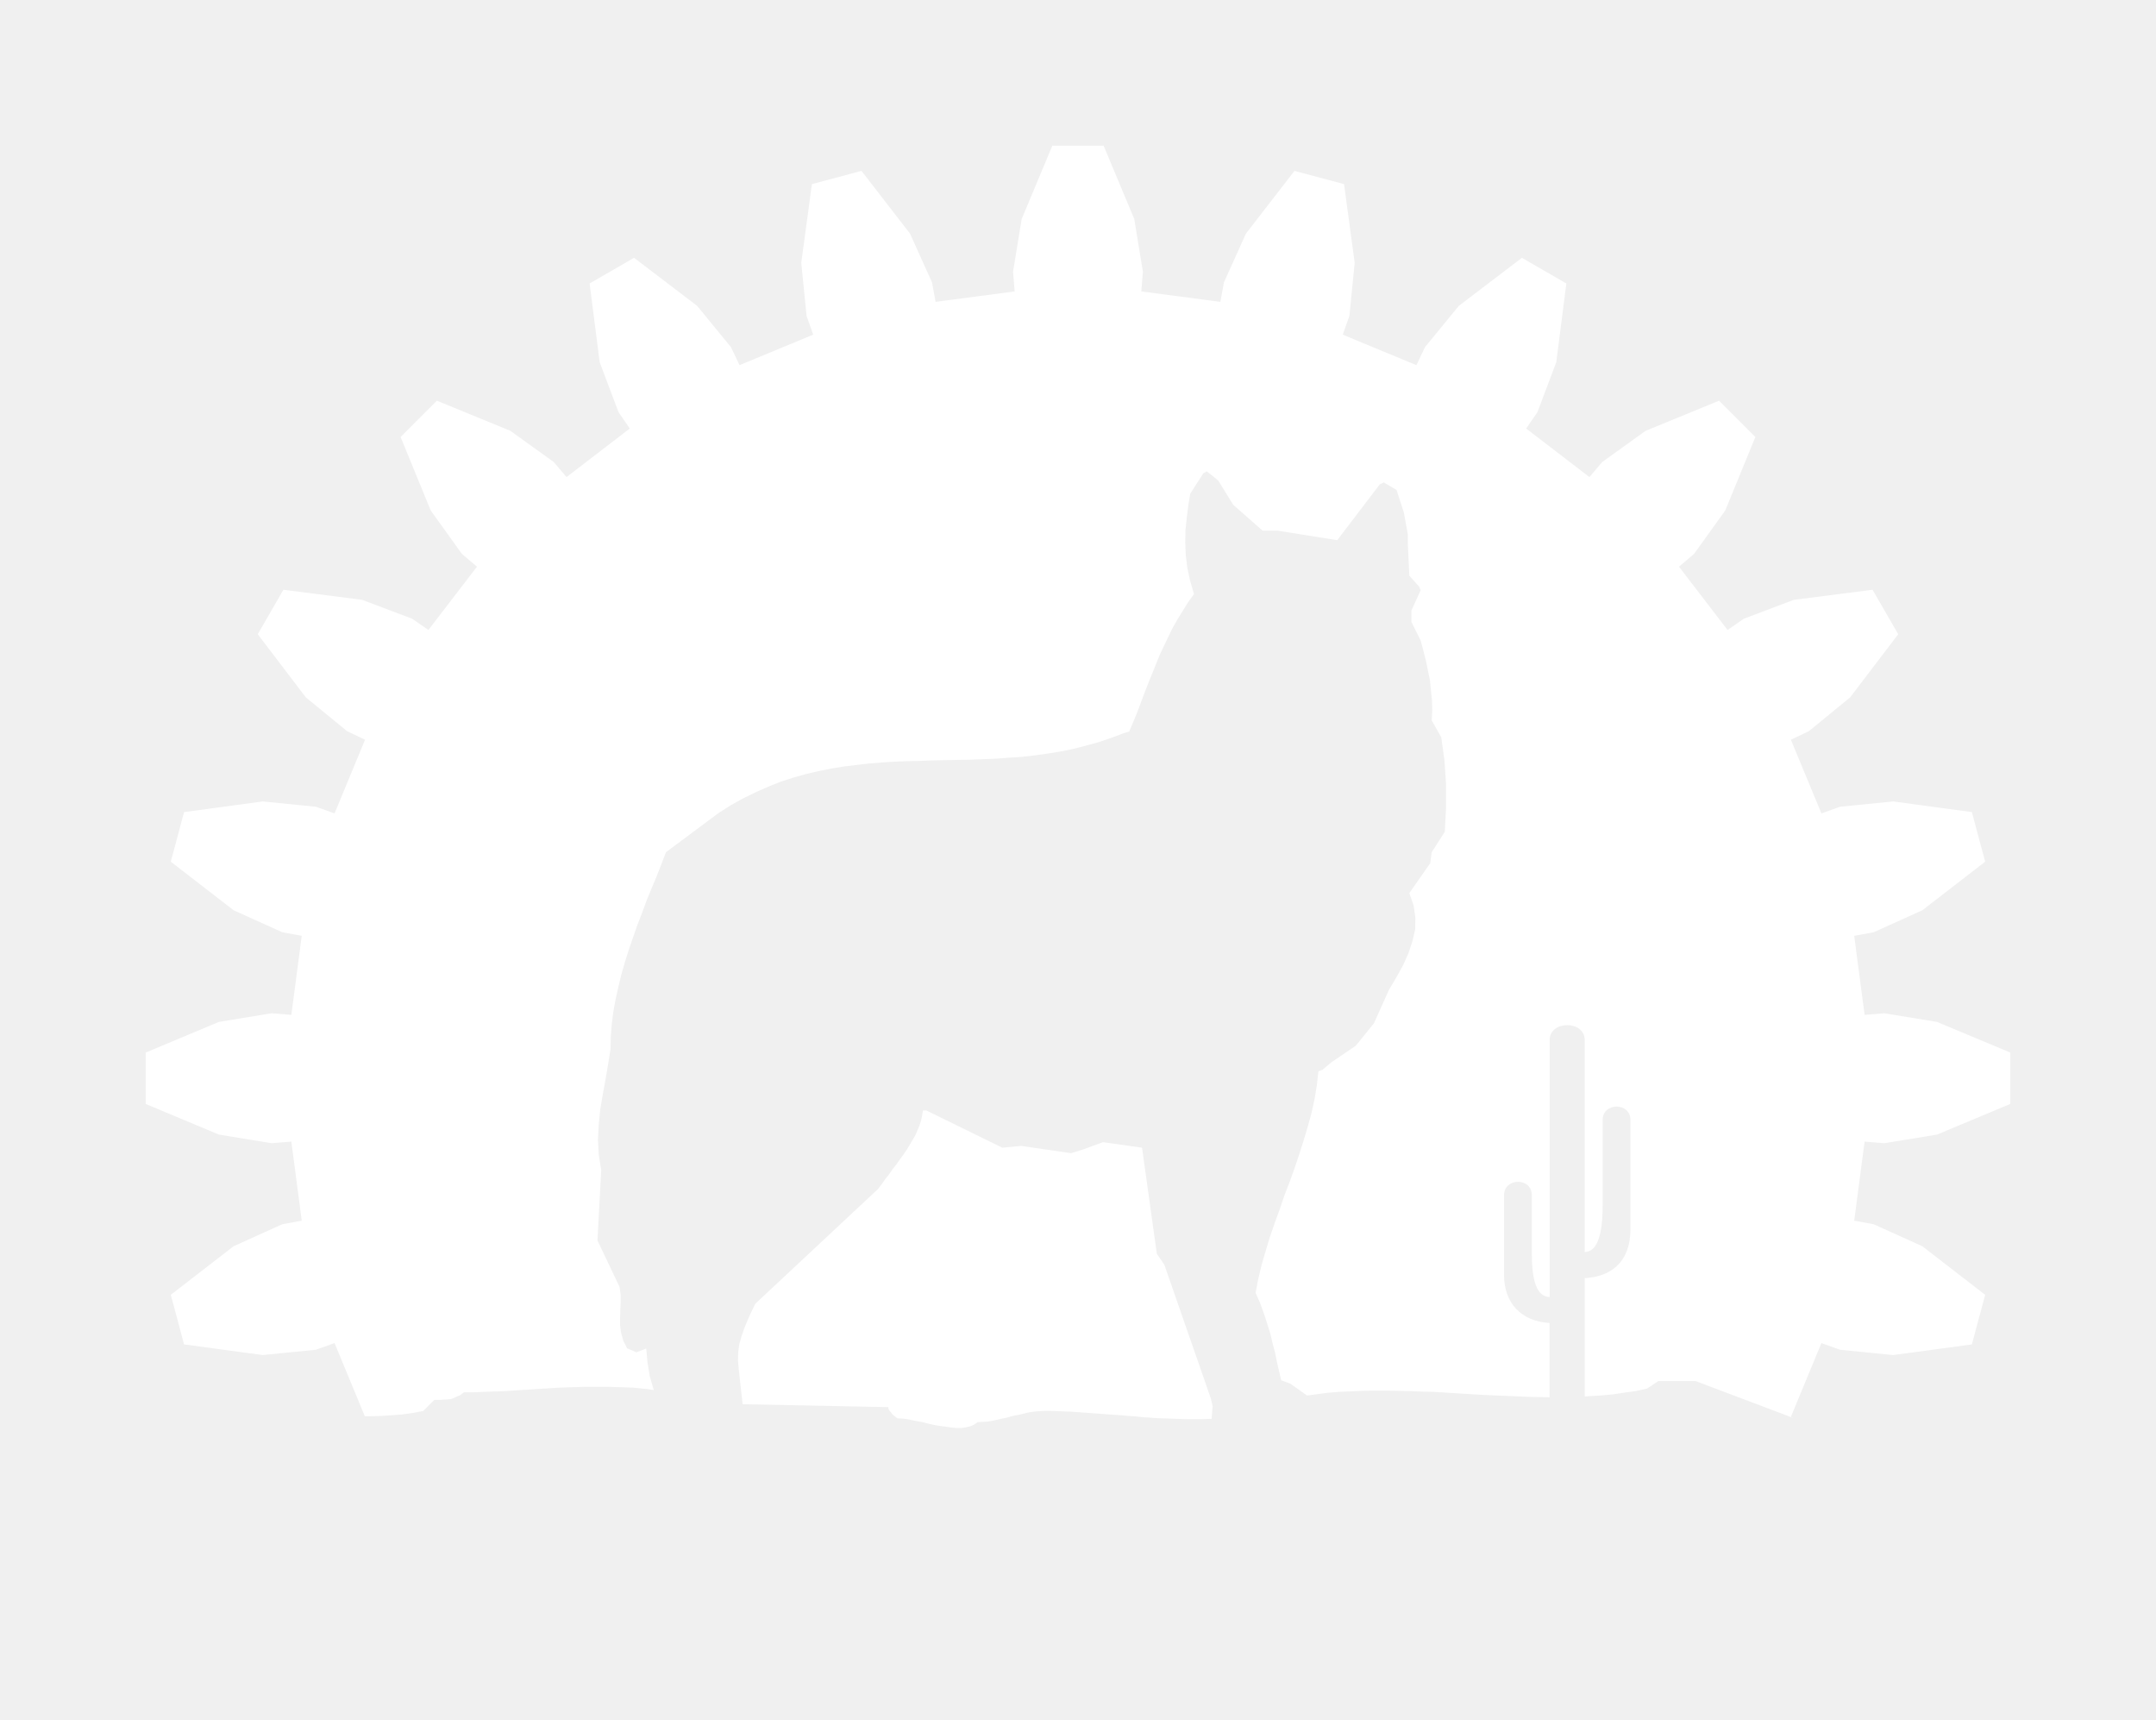
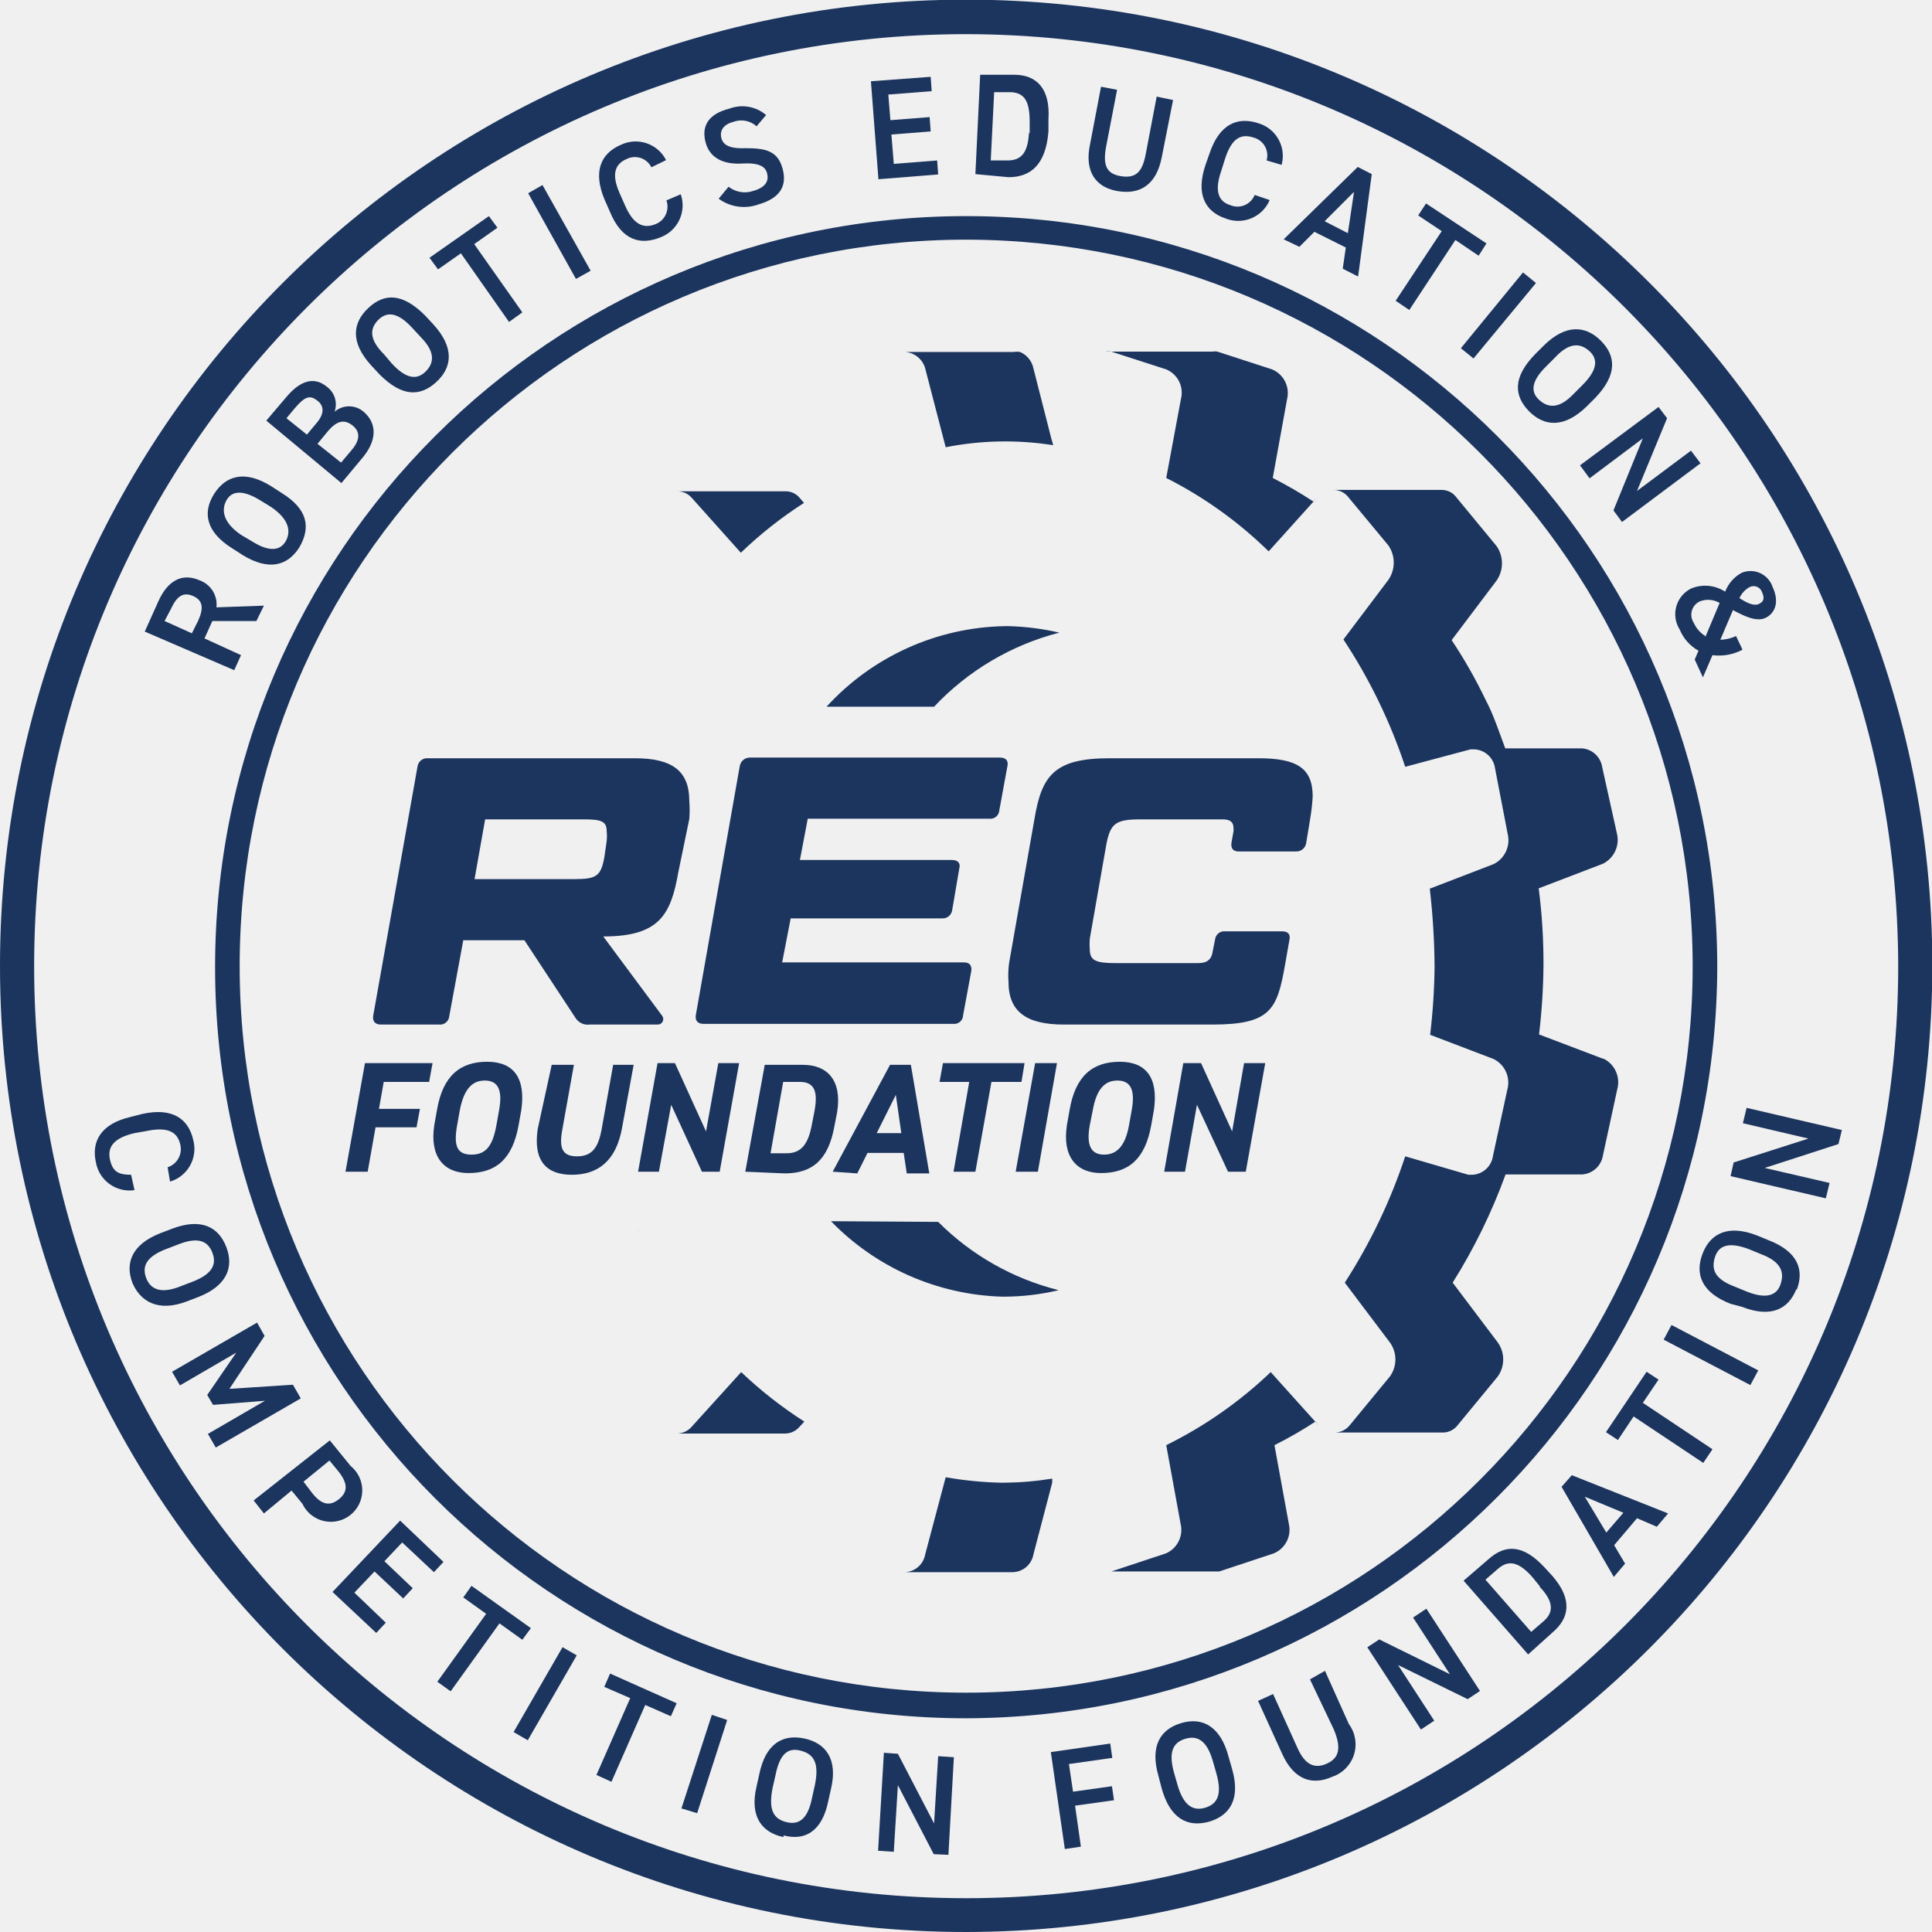
- <svg xmlns="http://www.w3.org/2000/svg" version="1.1" viewBox="0 0 350.42 279.41">
-   <g transform="translate(-35.532 -576.86)">
-     <rect x="35.532" y="576.86" width="350.42" height="279.41" fill-opacity="0" style="paint-order:normal" />
-     <path d="m206.57 600.54-4.981 11.902-1.402 8.562 0.258 3.213-12.85 1.691-0.582-3.17-3.57-7.908-7.893-10.207-8.057 2.158-1.73 12.787 0.861 8.635 1.08 3.035-11.973 4.959-1.383-2.91-5.496-6.715-10.264-7.818-7.227 4.172 1.639 12.799 3.066 8.117 1.83 2.65-10.281 7.891-2.09-2.453-7.047-5.064-11.938-4.894-5.898 5.9 4.894 11.938 5.062 7.047 2.455 2.088-7.891 10.283-2.652-1.83-8.117-3.066-12.799-1.639-4.17 7.225 7.816 10.264 6.715 5.498 2.912 1.381-4.961 11.975-3.035-1.082-8.635-0.861-12.785 1.73-2.16 8.059 10.209 7.891 7.908 3.572 3.168 0.58-1.691 12.852-3.211-0.26-8.565 1.402-11.902 4.981v8.344l11.902 4.981 8.565 1.402 3.211-0.26 1.691 12.852-3.168 0.58-7.908 3.572-10.209 7.891 2.16 8.059 12.785 1.73 8.635-0.861 3.035-1.082 4.924 11.887h0.916l1.756-0.047 1.711-0.115 1.676-0.129 1.756-0.242 1.676-0.324 1.801-1.801h0.857l0.691-0.037 0.578-0.043 0.531-0.037 0.484-0.17 0.486-0.242 0.578-0.244 0.611-0.451h1.064l1.061-0.033 1.1-0.049 1.141-0.043 1.19-0.037 1.227-0.045 1.178-0.08 1.27-0.082 1.272-0.08 1.262-0.082 1.272-0.08 1.303-0.082 1.307-0.08 1.307-0.043 1.303-0.037 1.352-0.045h3.918l1.315 0.045 1.262 0.037 1.272 0.043 1.258 0.125 1.227 0.117 0.992 0.168-0.652-2.262-0.367-2.242-0.209-2.25-1.596 0.611-1.512-0.648-0.611-1.225-0.361-1.27-0.17-1.223v-1.272l0.045-1.262 0.045-1.223v-1.27l-0.17-1.227-3.594-7.555 0.611-11.438-0.404-2.484-0.127-2.459 0.127-2.449 0.242-2.449 0.416-2.451 0.441-2.412 0.414-2.451 0.404-2.484 0.043-2.043 0.162-2.043 0.244-1.967 0.371-2.031 0.449-2.012 0.486-2.035 0.578-2.006 0.611-1.955 0.691-2.006 0.695-2.004 0.773-1.998 0.74-2 0.811-2.006 0.816-1.918 0.777-2 0.773-1.998 8.5-6.332 2.047-1.307 2-1.105 2.078-1.02 2.045-0.898 2.043-0.82 2.035-0.648 2.043-0.578 2.092-0.486 2.035-0.404 2.043-0.332 2.045-0.242 2.08-0.244 1.998-0.16 2.092-0.131 2.08-0.08 2.08-0.045 2.006-0.08 2.08-0.037 2.08-0.043 2.047-0.037 2.043-0.082 2.08-0.08 2.08-0.162 2.043-0.125 2.08-0.242 2.092-0.289 1.998-0.324 2.08-0.414 2.092-0.531 2.08-0.566 2.043-0.697 2.08-0.771 0.936-0.289 0.615-1.432 0.572-1.387 0.535-1.389 0.529-1.432 0.531-1.385 0.529-1.35 0.57-1.389 0.574-1.432 0.568-1.389 0.658-1.385 0.648-1.35 0.691-1.434 0.785-1.389 0.854-1.387 0.857-1.385 1.016-1.432-0.646-2.242-0.449-2.09-0.242-2.045-0.082-2.035 0.037-1.963 0.205-1.961 0.244-1.955 0.324-2.01 2.123-3.303 0.578-0.328 1.836 1.469 2.449 3.965 4.783 4.205h2.447l9.682 1.545 6.9-9.055 0.654-0.336 2.08 1.227 1.182 3.637 0.656 3.594v1.512l0.242 5.188 1.594 1.793 0.244 0.574-1.502 3.307v1.836l1.502 3.027 0.453 1.674 0.412 1.633 0.324 1.594 0.324 1.557 0.162 1.631 0.162 1.594 0.047 1.627-0.082 1.676 1.547 2.74 0.533 3.834 0.244 3.801v3.883l-0.199 3.838-2.125 3.312-0.242 1.793-3.398 4.859 0.695 2.002 0.289 2.008-0.037 1.918-0.449 1.918-0.66 1.961-0.854 1.918-1.107 2-1.18 1.965-2.451 5.469-2.945 3.637-3.961 2.691-1.469 1.232-0.654 0.242-0.244 2.242-0.367 2.209-0.49 2.25-0.611 2.242-0.658 2.205-0.729 2.291-0.738 2.205-0.82 2.285-0.854 2.209-0.777 2.287-0.816 2.242-0.777 2.252-0.691 2.287-0.656 2.242-0.533 2.24-0.443 2.291 0.73 1.672 0.613 1.674 0.531 1.643 0.496 1.594 0.406 1.676 0.404 1.545 0.332 1.633 0.361 1.557 0.289 1.227 1.51 0.566 2.697 1.92 1.42-0.197 1.838-0.242 1.881-0.162 1.918-0.082 1.885-0.08 1.918-0.045h1.918l1.963 0.045 1.955 0.037 1.961 0.08 1.918 0.045 1.963 0.125 1.967 0.117 1.998 0.129 1.963 0.115 1.953 0.09 2.008 0.082 1.955 0.08 1.918 0.082 1.963 0.037 1.143 0.025v-12.074c-4.634-0.259-7.396-3.28-7.396-7.811v-12.939c0-2.889 4.521-2.958 4.521 0v9.598c0 6.383 1.81 6.843 2.897 6.947v-41.779c0-3.212 5.691-3.226 5.691 0v34.457c0.631-0.103 2.924 0.07 2.924-7.598v-13.877c0-2.878 4.514-2.882 4.514 0v17.723c0 5.56-3.317 7.757-7.432 7.996v19.227l0.857-0.057 1.881-0.119 1.881-0.172 1.838-0.279 1.838-0.252 1.836-0.404 1.838-1.227h6.045l15.932 6.016-0.436-0.207 4.959-11.975 3.035 1.082 8.635 0.861 12.787-1.73 2.158-8.059-10.209-7.891-7.908-3.572-3.168-0.58 1.691-12.852 3.211 0.26 8.565-1.402 11.902-4.981v-8.344l-11.902-4.981-8.565-1.402-3.211 0.26-1.691-12.852 3.168-0.58 7.908-3.572 10.209-7.891-2.158-8.059-12.787-1.73-8.635 0.861-3.035 1.082-4.959-11.975 2.91-1.381 6.715-5.498 7.818-10.264-4.172-7.225-12.799 1.639-8.117 3.066-2.652 1.83-7.891-10.283 2.455-2.088 5.062-7.047 4.894-11.938-5.898-5.9-11.938 4.894-7.047 5.064-2.088 2.453-10.283-7.891 1.83-2.65 3.066-8.117 1.639-12.799-7.225-4.172-10.266 7.818-5.496 6.715-1.381 2.91-11.975-4.959 1.08-3.035 0.861-8.635-1.728-12.787-8.059-2.158-7.893 10.207-3.57 7.908-0.582 3.17-12.85-1.691 0.258-3.213-1.402-8.562-4.981-11.902zm-21.037 156.77-0.125 0.818-0.162 0.777-0.244 0.771-0.332 0.822-0.359 0.816-0.416 0.73-0.486 0.82-0.494 0.816-0.533 0.777-0.566 0.773-0.574 0.82-0.615 0.773-0.566 0.82-0.611 0.773-0.578 0.82-0.611 0.811-19.965 18.668-0.658 1.352-0.611 1.342-0.531 1.305-0.451 1.316-0.369 1.307-0.162 1.258-0.037 1.352 0.119 1.352 0.635 5.74 23.697 0.477v0.281l0.162 0.287 0.254 0.287 0.242 0.322 0.287 0.244 0.324 0.254 0.244 0.162h0.289l0.613 0.037 0.691 0.082 0.74 0.168 0.854 0.162 0.9 0.162 0.893 0.242 0.945 0.211 0.936 0.158 0.939 0.117 0.861 0.129 0.895 0.082h0.861l0.732-0.119 0.691-0.172 0.611-0.279 0.498-0.369 0.691-0.045 0.695-0.035 0.656-0.082 0.691-0.125 0.695-0.162 0.693-0.162 0.658-0.125 0.691-0.209 0.693-0.162 0.648-0.115 0.695-0.166 0.656-0.168 0.695-0.117 0.654-0.082 0.697-0.043 0.691-0.037h1.016l1.064 0.037 1.107 0.043 1.065 0.037 1.141 0.082 1.147 0.08 1.143 0.088 1.143 0.082 1.133 0.084 1.189 0.082 1.189 0.08 1.227 0.113 1.225 0.082 1.18 0.129 1.225 0.08 1.189 0.082 1.178 0.043 1.227 0.037 1.189 0.045 1.178 0.037h2.367l1.145-0.037 0.502-0.019 0.164-2.076-0.287-1.223-7.555-21.73-1.227-1.801-2.402-17.23-6.334-0.898-3.35 1.223-1.836 0.57-8.133-1.182-3.061 0.287-12.34-6.049z" fill="#fff" />
+ <svg xmlns="http://www.w3.org/2000/svg" viewBox="0 0 56.59 56.59">
+   <defs>
+     <style>.cls-1{fill:none;}.cls-2{clip-path:url(#clip-path);}.cls-3{fill:#1c355e;}</style>
+     <clipPath id="clip-path" transform="translate(-0.84 -0.81)">
+       <rect class="cls-1" width="58.23" height="58.13" />
+     </clipPath>
+   </defs>
+   <g id="Layer_2" data-name="Layer 2">
+     <g id="Layer_1-2" data-name="Layer 1">
+       <g class="cls-2">
+         <path class="cls-3" d="M8.35,19l-1.29,0-.23.51L7.9,20l-.2.44L5.08,19.31l.4-.89c.27-.6.69-.84,1.21-.61a.75.75,0,0,1,.49.79l1.39-.05ZM6.64,19c.17-.37.15-.6-.14-.73s-.48,0-.65.37L5.66,19l.8.36Z" transform="translate(-0.84 -0.81)" />
+         <path class="cls-3" d="M9.61,16.84c-.34.54-.89.7-1.66.23l-.31-.2c-.77-.48-.87-1.05-.53-1.59s.9-.71,1.67-.23l.31.2c.76.47.86,1,.52,1.59m-1.4-.18c.52.33.84.28,1,0s.1-.64-.43-1l-.31-.19c-.53-.33-.85-.28-1,0s-.1.64.42,1Z" transform="translate(-0.84 -0.81)" />
+         <path class="cls-3" d="M9.21,12.46c.43-.52.84-.63,1.22-.31a.64.64,0,0,1,.21.72.65.65,0,0,1,.85,0c.33.28.45.74,0,1.31l-.65.78-2.2-1.83Zm.62,1.08.3-.36c.22-.27.2-.49,0-.64s-.34-.14-.64.21l-.26.31Zm1,.82.32-.38c.25-.3.24-.54,0-.72s-.46-.12-.73.21l-.28.34Z" transform="translate(-0.84 -0.81)" />
+         <path class="cls-3" d="M13.62,12c-.47.43-1,.44-1.66-.22l-.25-.27c-.61-.67-.55-1.24-.08-1.68s1-.44,1.66.22l.25.27c.61.67.55,1.25.08,1.68m-1.31-.55c.42.46.74.5,1,.24s.27-.58-.14-1l-.25-.27c-.42-.46-.74-.5-1-.24s-.26.58.16,1Z" transform="translate(-0.84 -0.81)" />
+         <polygon class="cls-3" points="14.32 6.33 14.57 6.67 13.89 7.15 15.3 9.15 14.91 9.43 13.5 7.42 12.83 7.89 12.58 7.55 14.32 6.33" />
+         <polygon class="cls-3" points="17.3 7.93 16.87 8.17 15.47 5.66 15.89 5.42 17.3 7.93" />
+         <path class="cls-3" d="M19.92,5.71a.54.54,0,0,0-.73-.24c-.35.15-.44.46-.2,1l.15.34c.24.56.53.71.89.57a.55.55,0,0,0,.33-.7l.42-.18a1,1,0,0,1-.59,1.26C19.6,8,19.05,7.86,18.7,7l-.15-.34c-.35-.83-.11-1.36.48-1.61a1,1,0,0,1,1.32.45Z" transform="translate(-0.84 -0.81)" />
+         <path class="cls-3" d="M23,4.51a.66.66,0,0,0-.68-.13c-.28.07-.41.25-.35.48s.31.31.72.29c.59,0,.93.09,1.07.59s-.05.87-.71,1.06a1.25,1.25,0,0,1-1.16-.17l.29-.35a.77.77,0,0,0,.73.12c.38-.11.45-.31.4-.51s-.23-.32-.74-.29-.93-.14-1.06-.61.06-.84.7-1a1.07,1.07,0,0,1,1.07.19Z" transform="translate(-0.84 -0.81)" />
+         <polygon class="cls-3" points="27.26 2.25 27.29 2.67 26.02 2.77 26.08 3.52 27.23 3.43 27.26 3.85 26.11 3.94 26.18 4.8 27.45 4.7 27.48 5.11 25.73 5.25 25.51 2.38 27.26 2.25" />
+         <path class="cls-3" d="M29.41,5.91,29.55,3l1,0c.64,0,1.06.39,1,1.31l0,.35C31.47,5.67,31,6,30.38,6ZM31,4.72l0-.34c0-.59-.14-.85-.55-.87l-.49,0-.1,2,.49,0c.41,0,.6-.23.63-.82" transform="translate(-0.84 -0.81)" />
+         <path class="cls-3" d="M35.2,3.74l-.33,1.67c-.16.83-.65,1.1-1.28,1s-1-.55-.82-1.38l.32-1.68.47.09L33.24,5.1c-.1.54,0,.8.43.87s.63-.11.73-.65l.32-1.68Z" transform="translate(-0.84 -0.81)" />
+         <path class="cls-3" d="M37.94,5.51a.54.54,0,0,0-.38-.67c-.36-.12-.64,0-.84.63l-.11.35c-.2.58-.09.89.27,1a.54.54,0,0,0,.71-.3l.44.15a1,1,0,0,1-1.29.54c-.6-.2-.88-.71-.59-1.57l.12-.34c.29-.86.82-1.08,1.43-.88a1,1,0,0,1,.68,1.22Z" transform="translate(-0.84 -0.81)" />
+         <path class="cls-3" d="M38.44,7.82,40.61,5.7l.41.21-.4,3-.45-.23.09-.62-.92-.46-.44.44Zm1.2-.53.68.35.18-1.21Z" transform="translate(-0.84 -0.81)" />
+         <polygon class="cls-3" points="43.54 7.13 43.31 7.49 42.63 7.03 41.28 9.08 40.88 8.81 42.23 6.77 41.54 6.31 41.77 5.96 43.54 7.13" />
+         <polygon class="cls-3" points="43.16 10.5 42.79 10.2 44.61 7.98 44.99 8.29 43.16 10.5" />
+         <path class="cls-3" d="M45.63,12.86c-.45-.46-.48-1,.17-1.67l.26-.26c.64-.63,1.22-.59,1.67-.14s.48,1-.16,1.67l-.26.26c-.65.63-1.23.59-1.68.14m.51-1.33c-.45.44-.48.76-.21,1s.59.25,1-.18l.26-.26c.44-.44.47-.76.2-1s-.59-.25-1,.19Z" transform="translate(-0.84 -0.81)" />
+         <polygon class="cls-3" points="49.81 13.57 47.51 15.29 47.26 14.95 48.12 12.84 46.56 14.01 46.28 13.63 48.58 11.92 48.83 12.25 47.95 14.38 49.53 13.2 49.81 13.57" />
+         <path class="cls-3" d="M51.38,18.12a1.06,1.06,0,0,1,.47-.53.68.68,0,0,1,.91.41c.22.47.05.79-.21.91s-.62-.05-.95-.23l-.37.87a1.18,1.18,0,0,0,.46-.11l.19.4A1.46,1.46,0,0,1,51,20l-.28.65-.24-.52.11-.26a1.26,1.26,0,0,1-.55-.62.84.84,0,0,1,.33-1.2,1.07,1.07,0,0,1,1,.09m-.58,1.33.42-1a.68.68,0,0,0-.57-.05.43.43,0,0,0-.19.63.88.88,0,0,0,.34.39m1-1.11c.22.14.42.24.57.17s.17-.17.09-.35a.26.26,0,0,0-.37-.14.7.7,0,0,0-.29.32" transform="translate(-0.84 -0.81)" />
+         <path class="cls-3" d="M5.75,35a.56.56,0,0,0,.37-.67c-.09-.38-.38-.52-1-.39L4.78,34c-.6.14-.8.4-.72.77s.26.45.62.45l.1.45a1,1,0,0,1-1.13-.81c-.14-.62.15-1.13,1-1.33L5,33.44c.89-.2,1.36.14,1.5.76a1,1,0,0,1-.68,1.22Z" transform="translate(-0.84 -0.81)" />
+         <path class="cls-3" d="M4.72,38.39c-.23-.6,0-1.14.82-1.46l.34-.13c.85-.32,1.36-.06,1.59.54s0,1.14-.82,1.46l-.34.13c-.84.32-1.36,0-1.59-.54m1-1c-.58.22-.73.5-.6.85s.45.47,1,.25l.34-.13c.58-.22.74-.5.6-.86s-.44-.46-1-.24Z" transform="translate(-0.84 -0.81)" />
+         <polygon class="cls-3" points="6.72 40.68 8.58 40.56 8.81 40.96 6.32 42.4 6.09 42 7.76 41.03 6.24 41.15 6.07 40.86 6.92 39.62 5.27 40.58 5.04 40.18 7.53 38.74 7.75 39.13 6.72 40.68" />
+         <path class="cls-3" d="M9.38,44.47l-.81.67-.3-.38L10.5,43l.61.75A.92.92,0,1,1,9.7,44.86Zm.61.08c.28.35.52.38.78.17s.26-.45,0-.79l-.28-.34-.76.62Z" transform="translate(-0.84 -0.81)" />
+         <polygon class="cls-3" points="12.99 45.75 12.71 46.05 11.78 45.18 11.26 45.73 12.09 46.52 11.81 46.82 10.97 46.03 10.38 46.65 11.3 47.53 11.02 47.83 9.74 46.63 11.72 44.54 12.99 45.75" />
+         <polygon class="cls-3" points="15.55 47.69 15.3 48.03 14.63 47.55 13.2 49.54 12.81 49.26 14.24 47.27 13.57 46.79 13.81 46.45 15.55 47.69" />
+         <rect class="cls-3" x="15.38" y="50.18" width="2.87" height="0.48" transform="translate(-36.11 38.99) rotate(-60.03)" />
+         <polygon class="cls-3" points="19.82 49.89 19.65 50.27 18.9 49.94 17.91 52.19 17.47 51.99 18.46 49.74 17.7 49.41 17.87 49.02 19.82 49.89" />
+         <polygon class="cls-3" points="20.42 53.11 19.96 52.97 20.85 50.23 21.3 50.38 20.42 53.11" />
+         <path class="cls-3" d="M23.79,54.62c-.63-.13-1-.6-.79-1.48l.08-.36c.18-.89.68-1.18,1.31-1.05s1,.6.79,1.48l-.08.36c-.18.88-.68,1.17-1.31,1m-.32-1.39c-.12.61,0,.9.4,1s.64-.12.76-.73l.08-.36c.12-.6,0-.89-.41-1s-.63.13-.75.74Z" transform="translate(-0.84 -0.81)" />
+         <polygon class="cls-3" points="27.94 51.47 27.78 54.33 27.35 54.31 26.3 52.29 26.18 54.24 25.72 54.21 25.89 51.34 26.3 51.37 27.36 53.41 27.48 51.44 27.94 51.47" />
+         <polygon class="cls-3" points="32.52 51.07 32.58 51.49 31.31 51.67 31.43 52.48 32.57 52.32 32.63 52.73 31.49 52.89 31.66 54.09 31.19 54.16 30.78 51.32 32.52 51.07" />
+         <path class="cls-3" d="M36.25,54.17c-.62.17-1.14-.08-1.39-1l-.09-.35c-.25-.87.06-1.36.67-1.54s1.15.08,1.39,1l.1.35c.25.87-.06,1.36-.68,1.54m-.92-1.08c.17.59.44.78.81.67s.5-.4.33-1l-.1-.35c-.17-.6-.44-.78-.81-.67s-.5.4-.33,1Z" transform="translate(-0.84 -0.81)" />
+         <path class="cls-3" d="M39.65,49.75l.7,1.56a1,1,0,0,1-.48,1.54c-.58.26-1.12.11-1.47-.66l-.71-1.56.44-.2L38.84,52c.22.5.5.63.86.47s.44-.45.21-1L39.21,50Z" transform="translate(-0.84 -0.81)" />
+         <polygon class="cls-3" points="41.78 47.12 43.35 49.53 42.99 49.77 40.95 48.77 42.01 50.4 41.62 50.66 40.05 48.25 40.4 48.02 42.47 49.04 41.39 47.38 41.78 47.12" />
+         <path class="cls-3" d="M45.6,49.27l-1.89-2.16.73-.63c.48-.43,1-.45,1.64.24l.23.25c.6.69.5,1.24,0,1.66Zm.34-2L45.72,47c-.39-.44-.69-.51-1-.24l-.37.32,1.34,1.53.37-.32c.31-.27.27-.59-.12-1" transform="translate(-0.84 -0.81)" />
+         <path class="cls-3" d="M48.11,47l-1.53-2.64.3-.34,2.82,1.12-.33.39-.58-.25-.67.79.32.54Zm-.22-1.3.5-.58-1.13-.47Z" transform="translate(-0.84 -0.81)" />
+         <polygon class="cls-3" points="48.23 40.18 48.58 40.41 48.12 41.09 50.16 42.45 49.89 42.85 47.85 41.49 47.39 42.18 47.04 41.95 48.23 40.18" />
+         <polygon class="cls-3" points="51.5 40.14 51.27 40.57 48.73 39.24 48.96 38.81 51.5 40.14" />
+         <path class="cls-3" d="M53.46,38.56c-.23.6-.75.86-1.59.53L51.53,39c-.85-.33-1.05-.87-.82-1.47s.76-.86,1.6-.53l.34.14c.85.33,1.05.87.81,1.47M52,38.64c.58.23.89.12,1-.23s0-.65-.59-.87l-.34-.14c-.58-.22-.89-.12-1,.24s0,.64.59.86Z" transform="translate(-0.84 -0.81)" />
+         <polygon class="cls-3" points="51.16 32.45 53.95 33.1 53.85 33.51 51.69 34.21 53.59 34.65 53.48 35.1 50.69 34.45 50.78 34.05 52.97 33.35 51.05 32.9 51.16 32.45" />
+         <path class="cls-3" d="M29.14,51.14a22,22,0,1,1,22-22A22.06,22.06,0,0,1,29.14,51.14Zm0-43.31A21.28,21.28,0,1,0,50.42,29.11,21.3,21.3,0,0,0,29.14,7.83Z" transform="translate(-0.84 -0.81)" />
+         <path class="cls-3" d="M29.14,57.4a28.3,28.3,0,1,1,28.3-28.29A28.33,28.33,0,0,1,29.14,57.4Zm0-55.59a27.3,27.3,0,1,0,27.3,27.3A27.34,27.34,0,0,0,29.14,1.81Z" transform="translate(-0.84 -0.81)" />
+         <polygon class="cls-3" points="12.67 31.14 12.57 31.69 11.24 31.69 11.1 32.48 12.3 32.48 12.2 33.02 11 33.02 10.77 34.32 10.12 34.32 10.69 31.14 12.67 31.14" />
+         <path class="cls-3" d="M14.56,35.17c-.72,0-1.14-.48-1-1.4l.08-.45c.17-1,.68-1.41,1.47-1.41s1.13.49,1,1.41l-.08.45c-.18,1-.67,1.4-1.47,1.4m-.33-1.4c-.11.61,0,.86.42.86s.62-.25.73-.86l.08-.45c.11-.61-.05-.86-.42-.86s-.61.25-.73.86Z" transform="translate(-0.84 -0.81)" />
+         <path class="cls-3" d="M19.4,32l-.34,1.85c-.18,1-.74,1.37-1.47,1.37s-1.14-.39-1-1.34L17,32h.65l-.34,1.9c-.1.54,0,.78.43.78s.62-.24.72-.78l.34-1.9Z" transform="translate(-0.84 -0.81)" />
+         <polygon class="cls-3" points="21.65 31.14 21.08 34.32 20.56 34.32 19.66 32.36 19.3 34.32 18.69 34.32 19.26 31.14 19.77 31.14 20.68 33.14 21.04 31.14 21.65 31.14" />
+         <path class="cls-3" d="M22.67,35.13,23.24,32h1.12c.72,0,1.15.46,1,1.39l-.08.41c-.18,1-.66,1.38-1.46,1.38Zm1.95-1.38.08-.41c.1-.55,0-.84-.43-.84h-.49l-.37,2.09h.48c.43,0,.63-.29.73-.84" transform="translate(-0.84 -0.81)" />
+         <path class="cls-3" d="M25.23,35.13,26.91,32h.61l.54,3.18H27.4l-.09-.6H26.25l-.3.6ZM26.52,34h.72l-.16-1.12Z" transform="translate(-0.84 -0.81)" />
+         <polygon class="cls-3" points="30.01 31.14 29.92 31.69 29.04 31.69 28.57 34.32 27.93 34.32 28.39 31.69 27.52 31.69 27.62 31.14 30.01 31.14" />
+         <polygon class="cls-3" points="30.4 34.32 29.75 34.32 30.32 31.14 30.96 31.14 30.4 34.32" />
+         <path class="cls-3" d="M33.09,35.17c-.72,0-1.14-.48-1-1.4l.08-.45c.17-1,.68-1.41,1.47-1.41s1.13.49,1,1.41l-.08.45c-.18,1-.67,1.4-1.47,1.4m-.33-1.4c-.11.61.05.86.42.86s.62-.25.73-.86l.08-.45c.11-.61-.05-.86-.42-.86s-.61.25-.72.86Z" transform="translate(-0.84 -0.81)" />
+         <polygon class="cls-3" points="37.06 31.14 36.49 34.32 35.97 34.32 35.06 32.36 34.71 34.32 34.1 34.32 34.66 31.14 35.18 31.14 36.09 33.14 36.44 31.14 37.06 31.14" />
+         <path class="cls-3" d="M20.71,26.35c-.22,1.25-.55,1.89-2.2,1.89h0l1.73,2.33a.16.16,0,0,1-.13.25h-2a.42.42,0,0,1-.41-.19l-1.5-2.28H14.41L14,30.57a.27.27,0,0,1-.3.25H12c-.17,0-.25-.09-.23-.25l1.3-7.31a.28.28,0,0,1,.3-.24h6.07c1.1,0,1.59.38,1.59,1.25a3.4,3.4,0,0,1,0,.53Zm-5.66-1.54-.31,1.75h2.94c.64,0,.76-.1.86-.63l.07-.48a1.37,1.37,0,0,0,0-.3c0-.28-.16-.34-.66-.34Z" transform="translate(-0.84 -0.81)" />
+         <path class="cls-3" d="M30.13,23c.17,0,.25.09.22.24l-.24,1.31a.26.26,0,0,1-.29.24H24.5L24.27,26h4.46c.16,0,.25.09.21.24l-.21,1.23a.28.28,0,0,1-.3.24H24L23.75,29h5.33c.16,0,.23.09.21.25l-.24,1.3a.26.26,0,0,1-.29.25H21.45c-.17,0-.25-.09-.23-.25l1.29-7.31a.3.3,0,0,1,.31-.24Z" transform="translate(-0.84 -0.81)" />
+         <path class="cls-3" d="M31.14,24.8c.21-1.25.56-1.78,2.19-1.78H37.7c1.13,0,1.59.29,1.59,1.12a5.75,5.75,0,0,1-.07.63l-.12.73a.29.29,0,0,1-.31.25H37.12c-.16,0-.23-.09-.21-.25l.06-.34a.41.41,0,0,0,0-.1c0-.17-.1-.25-.31-.25H34.25c-.72,0-.88.11-1,.71l-.49,2.79a1.89,1.89,0,0,0,0,.3c0,.34.18.41.76.41h2.42c.26,0,.39-.11.42-.34l.07-.35a.27.27,0,0,1,.3-.24h1.67c.17,0,.24.09.21.24l-.13.74c-.23,1.31-.42,1.75-2.13,1.75H32c-1.1,0-1.62-.38-1.62-1.25A2.62,2.62,0,0,1,30.4,29Z" transform="translate(-0.84 -0.81)" />
+         <path class="cls-3" d="M22.54,17a12.11,12.11,0,0,1,1.85-1.46l-.13-.15a.53.53,0,0,0-.41-.19H20.69a.56.56,0,0,1,.41.19Z" transform="translate(-0.84 -0.81)" />
+         <path class="cls-3" d="M19.55,36.9l0-.07a.25.25,0,0,0,0,.07" transform="translate(-0.84 -0.81)" />
+         <path class="cls-3" d="M31.11,11.6a.67.67,0,0,0-.39-.48.58.58,0,0,0-.19,0H27.36a.66.66,0,0,1,.59.52l.59,2.27a9,9,0,0,1,3.15-.06l-.06-.21Z" transform="translate(-0.84 -0.81)" />
+         <path class="cls-3" d="M35,11.63a.74.74,0,0,1,.43.87L35,14.81a12.05,12.05,0,0,1,3,2.15l1.45-1.61-.14.15a12.71,12.71,0,0,0-1.19-.69l.42-2.31a.75.75,0,0,0-.44-.87l-1.6-.52a.4.4,0,0,0-.15,0H33.23a.45.45,0,0,1,.16,0Z" transform="translate(-0.84 -0.81)" />
+         <path class="cls-3" d="M47.79,31.82l-1.87-.71a18.47,18.47,0,0,0,.13-2,17.13,17.13,0,0,0-.14-2.28l1.88-.72a.78.78,0,0,0,.41-.89l-.43-1.94a.65.65,0,0,0-.59-.55H44.93c-.18-.48-.35-1-.57-1.41a14.22,14.22,0,0,0-1-1.76l1.32-1.75a.89.89,0,0,0,0-1L43.5,15.38a.53.53,0,0,0-.43-.22H39.91a.55.55,0,0,1,.43.22l1.17,1.41a.89.89,0,0,1,0,1l-1.32,1.75A15.78,15.78,0,0,1,42,23.27l1.91-.51.13,0a.64.64,0,0,1,.59.55L45,25.23a.78.78,0,0,1-.41.89l-1.87.72a21.31,21.31,0,0,1,.14,2.28,18.47,18.47,0,0,1-.13,2l1.86.71a.77.77,0,0,1,.4.9l-.42,1.94a.64.64,0,0,1-.6.55l-.12,0L42,34.68a16.2,16.2,0,0,1-1.77,3.7l1.32,1.75a.85.85,0,0,1,0,1l-1.17,1.42a.57.57,0,0,1-.43.22h3.17a.55.55,0,0,0,.42-.22l1.17-1.42a.86.86,0,0,0,0-1l-1.32-1.75a16.65,16.65,0,0,0,1.55-3.17h2.25a.66.66,0,0,0,.6-.55l.42-1.94a.77.77,0,0,0-.4-.9" transform="translate(-0.84 -0.81)" />
+         <path class="cls-3" d="M35,43.14l.42,2.3a.75.75,0,0,1-.43.87l-1.6.53-.16,0H36.4l.15,0,1.6-.53a.75.75,0,0,0,.44-.87l-.42-2.3a12,12,0,0,0,1.2-.69l.12.14L38.06,41A12.29,12.29,0,0,1,35,43.14" transform="translate(-0.84 -0.81)" />
+         <path class="cls-3" d="M22.55,41l-1.45,1.6a.58.58,0,0,1-.42.2h3.17a.56.56,0,0,0,.41-.2l.14-.15A12.31,12.31,0,0,1,22.55,41" transform="translate(-0.84 -0.81)" />
+         <path class="cls-3" d="M30.28,44.24h-.11a10.85,10.85,0,0,1-1.63-.16l-.6,2.26a.63.63,0,0,1-.58.52h3.16a.63.63,0,0,0,.59-.52l.55-2.1,0-.12a9.36,9.36,0,0,1-1.41.12" transform="translate(-0.84 -0.81)" />
+         <path class="cls-3" d="M28.2,21.51a7.66,7.66,0,0,1,3.67-2.17,7.51,7.51,0,0,0-1.5-.19h-.08a7.25,7.25,0,0,0-5.24,2.36Z" transform="translate(-0.84 -0.81)" />
+         <path class="cls-3" d="M25.18,36.58a7.28,7.28,0,0,0,5,2.21h.09a6.9,6.9,0,0,0,1.58-.19,7.58,7.58,0,0,1-3.53-2Z" transform="translate(-0.84 -0.81)" />
+       </g>
+     </g>
  </g>
-   <style type="text/css">.st0{opacity:0.8;}
- 	.st1{fill:#647635;}
- 	.st2{fill:url(#f);}
- 	.st3{opacity:0.8;fill:#647635;enable-background:new    ;}
- 	.st4{opacity:0.4;}
- 	.st5{fill:url(#e);}
- 	.st6{opacity:0.4;fill:#647635;enable-background:new    ;}
- 	.st7{fill:url(#d);}
- 	.st8{fill:url(#c);}
- 	.st9{fill:url(#b);}
- 	.st10{fill:url(#a);}</style>
</svg>
